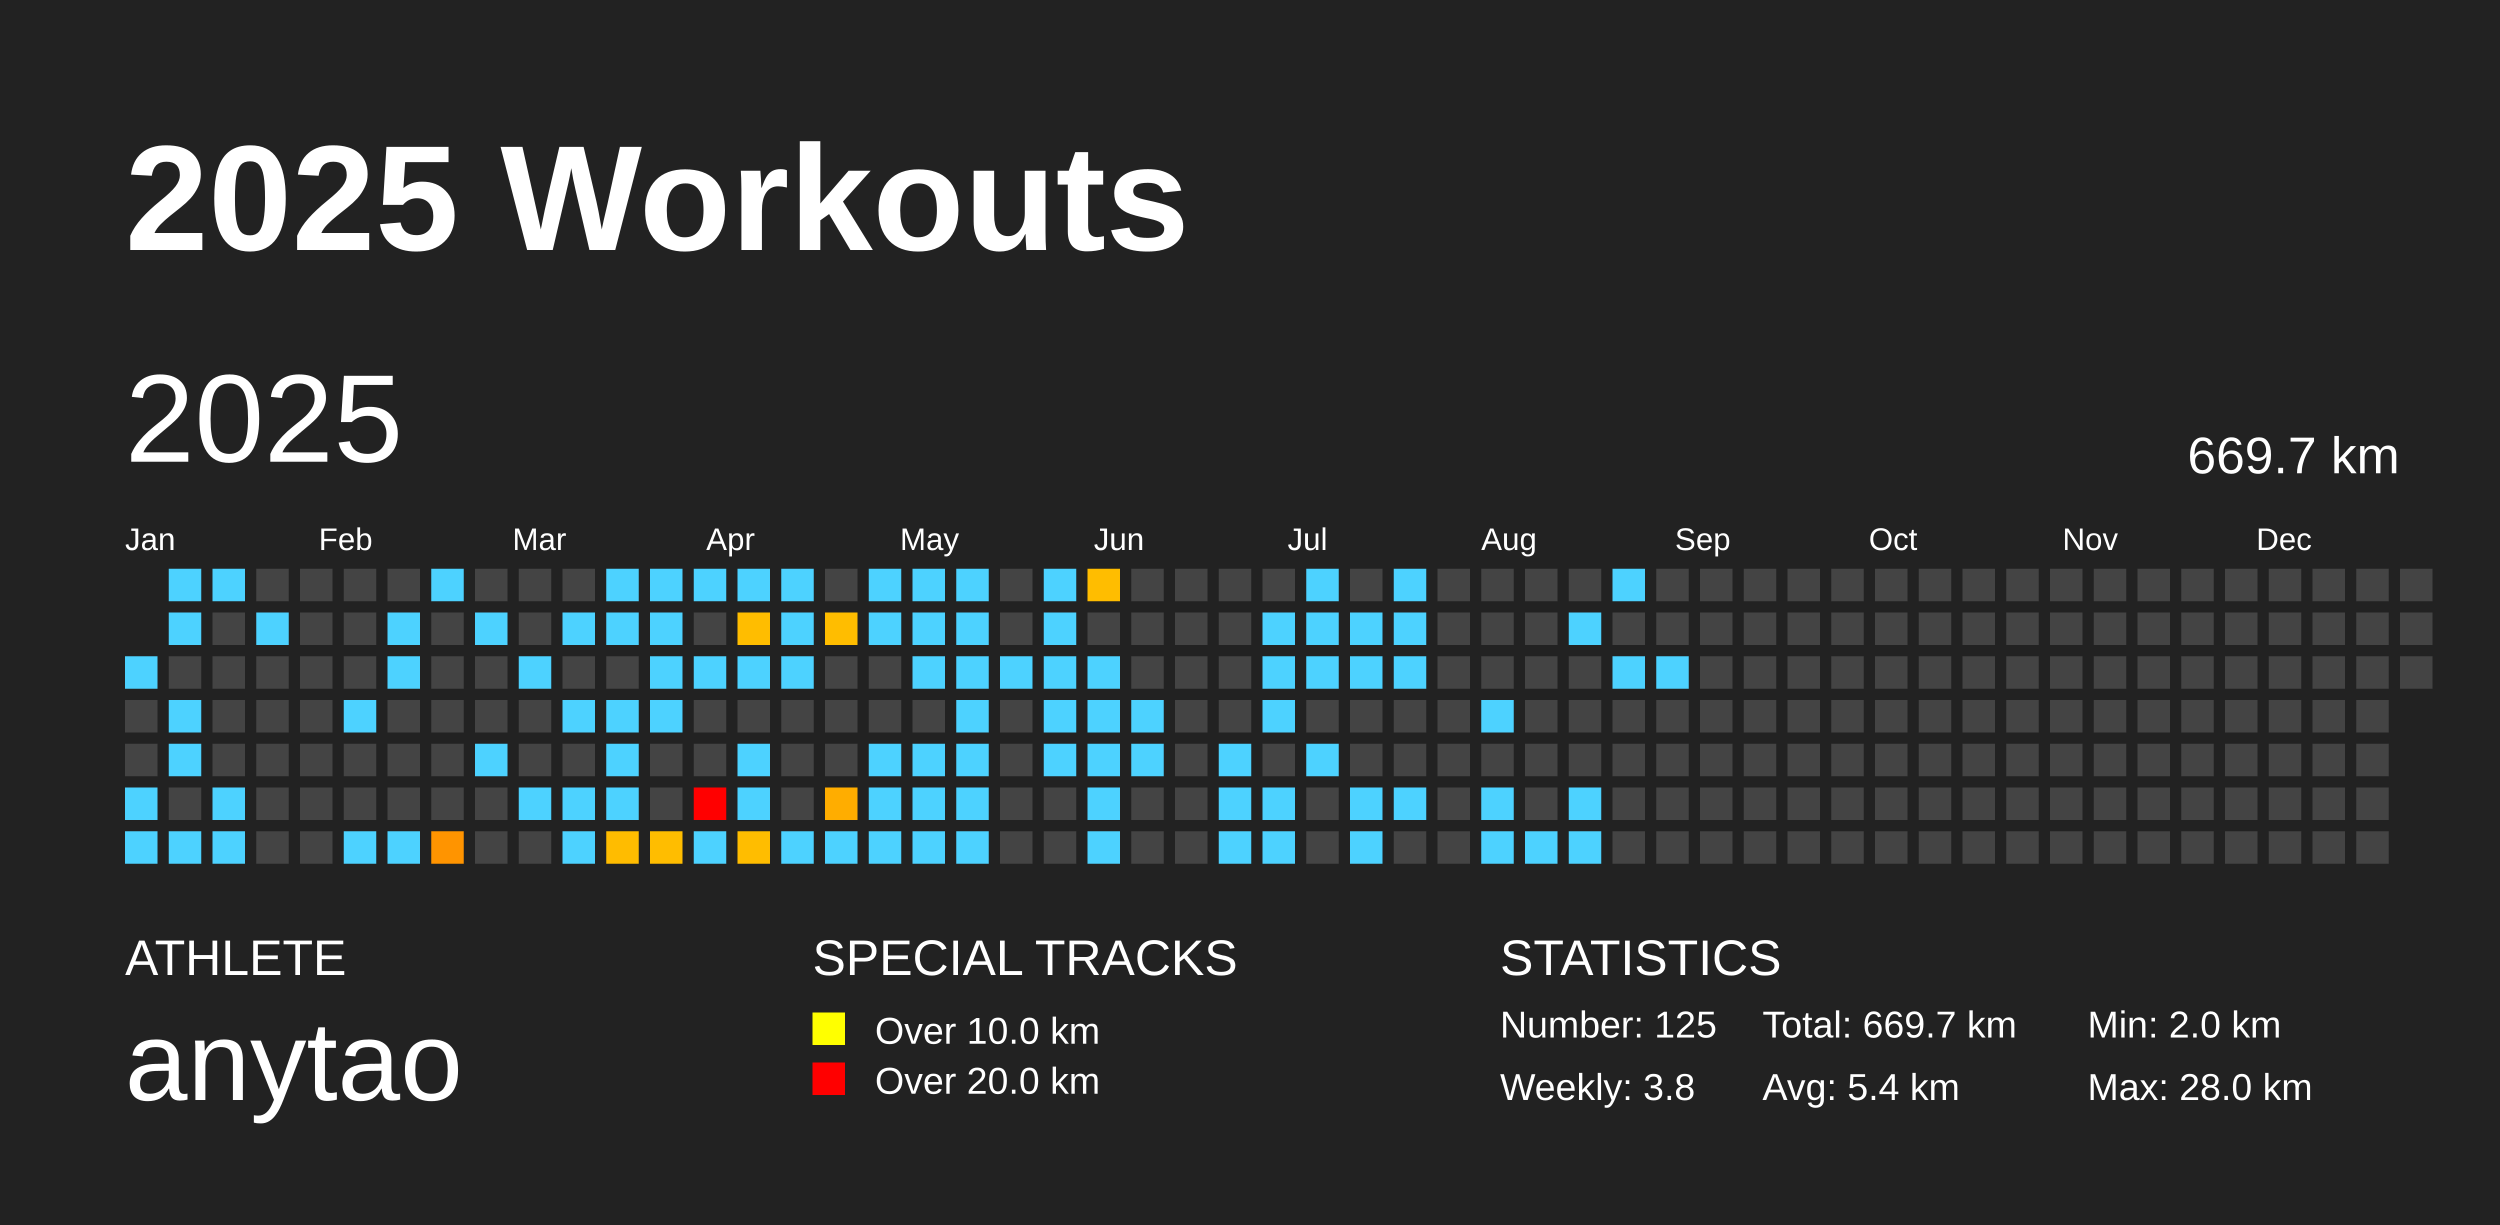
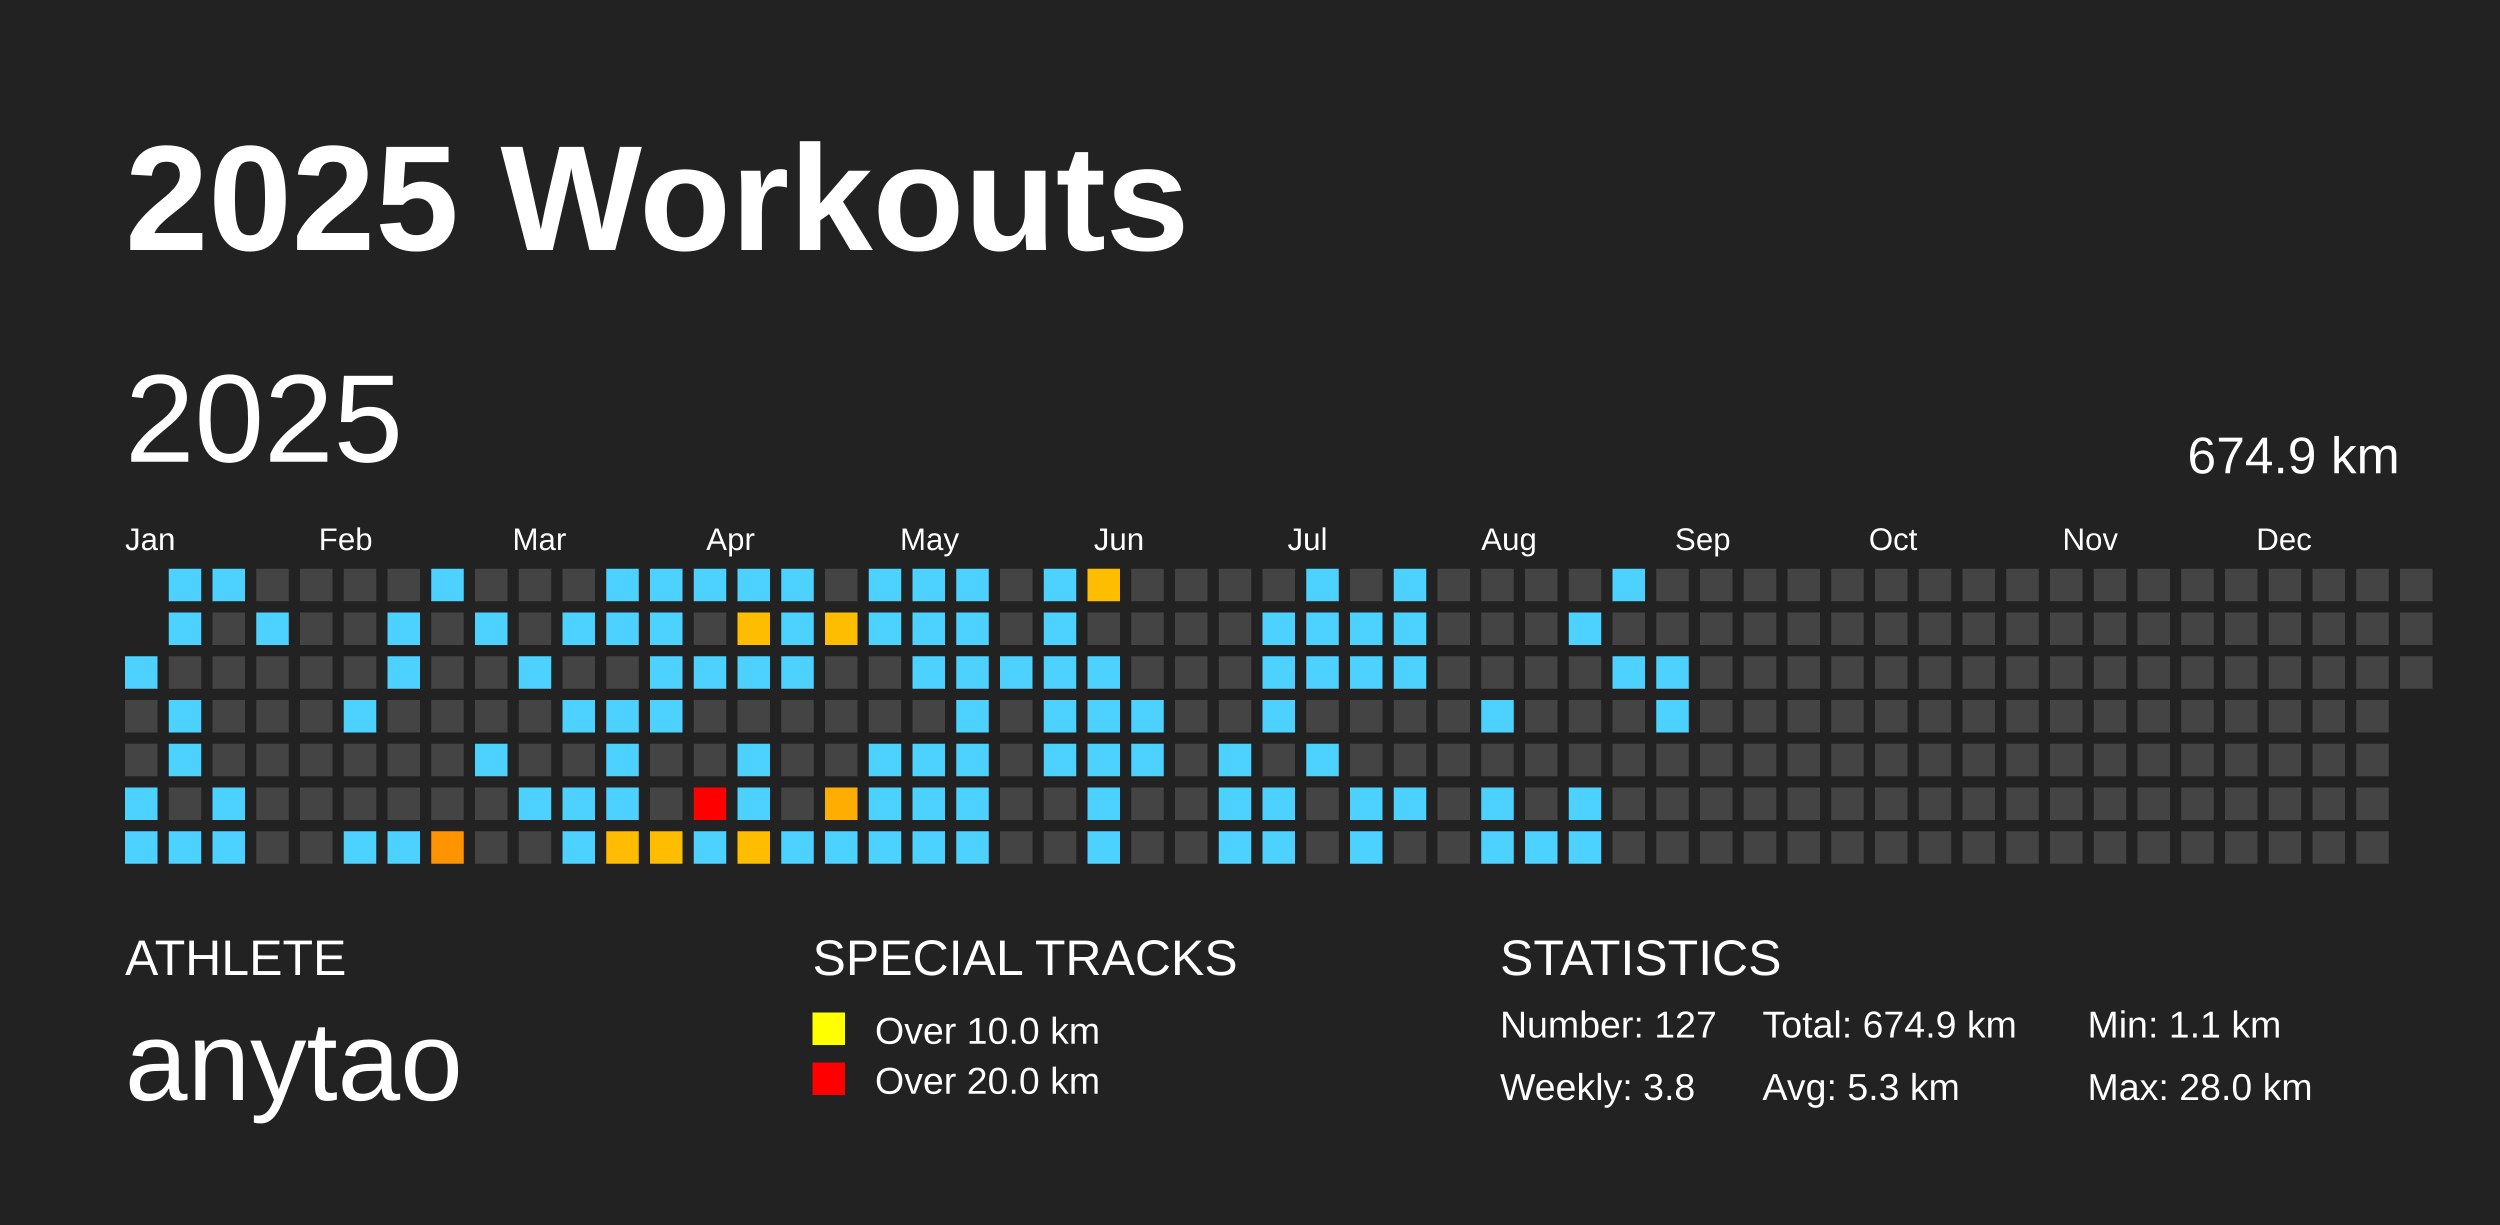
<svg xmlns="http://www.w3.org/2000/svg" baseProfile="full" height="98mm" version="1.1" viewBox="0,0,200,98" width="200mm">
  <defs />
  <rect fill="#222222" height="98" width="200" x="0" y="0" />
  <text fill="#FFFFFF" style="font-size:12px; font-family:Arial; font-weight:bold;" x="10" y="20">2025 Workouts</text>
  <text fill="#FFFFFF" style="font-size:4px; font-family:Arial" x="10" y="78">ATHLETE</text>
  <text fill="#FFFFFF" style="font-size:9px; font-family:Arial" x="10" y="88">anytao</text>
  <text fill="#FFFFFF" style="font-size:4px; font-family:Arial" x="65" y="78">SPECIAL TRACKS</text>
  <rect fill="yellow" height="2.6" width="2.6" x="65" y="81" />
  <text fill="#FFFFFF" style="font-size:3px; font-family:Arial" x="70" y="83.5">Over 10.0 km</text>
  <rect fill="red" height="2.6" width="2.6" x="65" y="85" />
  <text fill="#FFFFFF" style="font-size:3px; font-family:Arial" x="70" y="87.5">Over 20.0 km</text>
  <text fill="#FFFFFF" style="font-size:4px; font-family:Arial" x="120" y="78">STATISTICS</text>
-   <text fill="#FFFFFF" style="font-size:3px; font-family:Arial" x="120" y="83">Number: 125</text>
+   <text fill="#FFFFFF" style="font-size:3px; font-family:Arial" x="120" y="83">Number: 127</text>
  <text fill="#FFFFFF" style="font-size:3px; font-family:Arial" x="120" y="88">Weekly: 3.8</text>
-   <text fill="#FFFFFF" style="font-size:3px; font-family:Arial" x="141" y="83">Total: 669.7 km</text>
-   <text fill="#FFFFFF" style="font-size:3px; font-family:Arial" x="141" y="88">Avg: 5.4 km</text>
-   <text fill="#FFFFFF" style="font-size:3px; font-family:Arial" x="167" y="83">Min: 2.0 km</text>
+   <text fill="#FFFFFF" style="font-size:3px; font-family:Arial" x="141" y="83">Total: 674.9 km</text>
+   <text fill="#FFFFFF" style="font-size:3px; font-family:Arial" x="141" y="88">Avg: 5.3 km</text>
+   <text fill="#FFFFFF" style="font-size:3px; font-family:Arial" x="167" y="83">Min: 1.1 km</text>
  <text fill="#FFFFFF" style="font-size:3px; font-family:Arial" x="167" y="88">Max: 28.0 km</text>
  <text dominant-baseline="hanging" fill="#FFFFFF" style="font-size:10.0px; font-family:Arial;" x="10" y="30">2025</text>
-   <text dominant-baseline="hanging" fill="#FFFFFF" style="font-size:4.125px; font-family:Arial;" x="175" y="35">669.7 km</text>
+   <text dominant-baseline="hanging" fill="#FFFFFF" style="font-size:4.125px; font-family:Arial;" x="175" y="35">674.9 km</text>
  <text fill="#FFFFFF" style="font-size:2.5px; font-family:Arial" x="10.0" y="44">Jan</text>
  <text fill="#FFFFFF" style="font-size:2.5px; font-family:Arial" x="25.5" y="44">Feb</text>
  <text fill="#FFFFFF" style="font-size:2.5px; font-family:Arial" x="41.0" y="44">Mar</text>
  <text fill="#FFFFFF" style="font-size:2.5px; font-family:Arial" x="56.5" y="44">Apr</text>
  <text fill="#FFFFFF" style="font-size:2.5px; font-family:Arial" x="72.0" y="44">May</text>
  <text fill="#FFFFFF" style="font-size:2.5px; font-family:Arial" x="87.5" y="44">Jun</text>
  <text fill="#FFFFFF" style="font-size:2.5px; font-family:Arial" x="103.0" y="44">Jul</text>
  <text fill="#FFFFFF" style="font-size:2.5px; font-family:Arial" x="118.5" y="44">Aug</text>
  <text fill="#FFFFFF" style="font-size:2.5px; font-family:Arial" x="134.0" y="44">Sep</text>
  <text fill="#FFFFFF" style="font-size:2.5px; font-family:Arial" x="149.5" y="44">Oct</text>
  <text fill="#FFFFFF" style="font-size:2.5px; font-family:Arial" x="165.0" y="44">Nov</text>
  <text fill="#FFFFFF" style="font-size:2.5px; font-family:Arial" x="180.5" y="44">Dec</text>
  <rect fill="#4dd2ff" height="2.6" width="2.6" x="10.0" y="52.5" />
  <rect fill="#444444" height="2.6" width="2.6" x="10.0" y="56.0" />
  <rect fill="#444444" height="2.6" width="2.6" x="10.0" y="59.5" />
  <rect fill="#4dd2ff" height="2.6" width="2.6" x="10.0" y="63.0" />
  <rect fill="#4dd2ff" height="2.6" width="2.6" x="10.0" y="66.5" />
  <rect fill="#4dd2ff" height="2.6" width="2.6" x="13.5" y="45.5" />
  <rect fill="#4dd2ff" height="2.6" width="2.6" x="13.5" y="49.0" />
  <rect fill="#444444" height="2.6" width="2.6" x="13.5" y="52.5" />
  <rect fill="#4dd2ff" height="2.6" width="2.6" x="13.5" y="56.0" />
  <rect fill="#4dd2ff" height="2.6" width="2.6" x="13.5" y="59.5" />
  <rect fill="#444444" height="2.6" width="2.6" x="13.5" y="63.0" />
  <rect fill="#4dd2ff" height="2.6" width="2.6" x="13.5" y="66.5" />
  <rect fill="#4dd2ff" height="2.6" width="2.6" x="17.0" y="45.5" />
  <rect fill="#444444" height="2.6" width="2.6" x="17.0" y="49.0" />
  <rect fill="#444444" height="2.6" width="2.6" x="17.0" y="52.5" />
  <rect fill="#444444" height="2.6" width="2.6" x="17.0" y="56.0" />
  <rect fill="#444444" height="2.6" width="2.6" x="17.0" y="59.5" />
  <rect fill="#4dd2ff" height="2.6" width="2.6" x="17.0" y="63.0" />
  <rect fill="#4dd2ff" height="2.6" width="2.6" x="17.0" y="66.5" />
  <rect fill="#444444" height="2.6" width="2.6" x="20.5" y="45.5" />
  <rect fill="#4dd2ff" height="2.6" width="2.6" x="20.5" y="49.0" />
  <rect fill="#444444" height="2.6" width="2.6" x="20.5" y="52.5" />
  <rect fill="#444444" height="2.6" width="2.6" x="20.5" y="56.0" />
  <rect fill="#444444" height="2.6" width="2.6" x="20.5" y="59.5" />
  <rect fill="#444444" height="2.6" width="2.6" x="20.5" y="63.0" />
  <rect fill="#444444" height="2.6" width="2.6" x="20.5" y="66.5" />
  <rect fill="#444444" height="2.6" width="2.6" x="24.0" y="45.5" />
  <rect fill="#444444" height="2.6" width="2.6" x="24.0" y="49.0" />
  <rect fill="#444444" height="2.6" width="2.6" x="24.0" y="52.5" />
  <rect fill="#444444" height="2.6" width="2.6" x="24.0" y="56.0" />
  <rect fill="#444444" height="2.6" width="2.6" x="24.0" y="59.5" />
  <rect fill="#444444" height="2.6" width="2.6" x="24.0" y="63.0" />
  <rect fill="#444444" height="2.6" width="2.6" x="24.0" y="66.5" />
  <rect fill="#444444" height="2.6" width="2.6" x="27.5" y="45.5" />
  <rect fill="#444444" height="2.6" width="2.6" x="27.5" y="49.0" />
  <rect fill="#444444" height="2.6" width="2.6" x="27.5" y="52.5" />
  <rect fill="#4dd2ff" height="2.6" width="2.6" x="27.5" y="56.0" />
  <rect fill="#444444" height="2.6" width="2.6" x="27.5" y="59.5" />
  <rect fill="#444444" height="2.6" width="2.6" x="27.5" y="63.0" />
  <rect fill="#4dd2ff" height="2.6" width="2.6" x="27.5" y="66.5" />
  <rect fill="#444444" height="2.6" width="2.6" x="31.0" y="45.5" />
  <rect fill="#4dd2ff" height="2.6" width="2.6" x="31.0" y="49.0" />
  <rect fill="#4dd2ff" height="2.6" width="2.6" x="31.0" y="52.5" />
  <rect fill="#444444" height="2.6" width="2.6" x="31.0" y="56.0" />
  <rect fill="#444444" height="2.6" width="2.6" x="31.0" y="59.5" />
  <rect fill="#444444" height="2.6" width="2.6" x="31.0" y="63.0" />
  <rect fill="#4dd2ff" height="2.6" width="2.6" x="31.0" y="66.5" />
  <rect fill="#4dd2ff" height="2.6" width="2.6" x="34.5" y="45.5" />
  <rect fill="#444444" height="2.6" width="2.6" x="34.5" y="49.0" />
  <rect fill="#444444" height="2.6" width="2.6" x="34.5" y="52.5" />
  <rect fill="#444444" height="2.6" width="2.6" x="34.5" y="56.0" />
  <rect fill="#444444" height="2.6" width="2.6" x="34.5" y="59.5" />
  <rect fill="#444444" height="2.6" width="2.6" x="34.5" y="63.0" />
  <rect fill="#ff9400" height="2.6" width="2.6" x="34.5" y="66.5" />
  <rect fill="#444444" height="2.6" width="2.6" x="38.0" y="45.5" />
  <rect fill="#4dd2ff" height="2.6" width="2.6" x="38.0" y="49.0" />
  <rect fill="#444444" height="2.6" width="2.6" x="38.0" y="52.5" />
  <rect fill="#444444" height="2.6" width="2.6" x="38.0" y="56.0" />
  <rect fill="#4dd2ff" height="2.6" width="2.6" x="38.0" y="59.5" />
  <rect fill="#444444" height="2.6" width="2.6" x="38.0" y="63.0" />
  <rect fill="#444444" height="2.6" width="2.6" x="38.0" y="66.5" />
  <rect fill="#444444" height="2.6" width="2.6" x="41.5" y="45.5" />
  <rect fill="#444444" height="2.6" width="2.6" x="41.5" y="49.0" />
  <rect fill="#4dd2ff" height="2.6" width="2.6" x="41.5" y="52.5" />
  <rect fill="#444444" height="2.6" width="2.6" x="41.5" y="56.0" />
  <rect fill="#444444" height="2.6" width="2.6" x="41.5" y="59.5" />
  <rect fill="#4dd2ff" height="2.6" width="2.6" x="41.5" y="63.0" />
  <rect fill="#444444" height="2.6" width="2.6" x="41.5" y="66.5" />
  <rect fill="#444444" height="2.6" width="2.6" x="45.0" y="45.5" />
  <rect fill="#4dd2ff" height="2.6" width="2.6" x="45.0" y="49.0" />
  <rect fill="#444444" height="2.6" width="2.6" x="45.0" y="52.5" />
  <rect fill="#4dd2ff" height="2.6" width="2.6" x="45.0" y="56.0" />
  <rect fill="#444444" height="2.6" width="2.6" x="45.0" y="59.5" />
  <rect fill="#4dd2ff" height="2.6" width="2.6" x="45.0" y="63.0" />
  <rect fill="#4dd2ff" height="2.6" width="2.6" x="45.0" y="66.5" />
  <rect fill="#4dd2ff" height="2.6" width="2.6" x="48.5" y="45.5" />
  <rect fill="#4dd2ff" height="2.6" width="2.6" x="48.5" y="49.0" />
  <rect fill="#444444" height="2.6" width="2.6" x="48.5" y="52.5" />
  <rect fill="#4dd2ff" height="2.6" width="2.6" x="48.5" y="56.0" />
  <rect fill="#4dd2ff" height="2.6" width="2.6" x="48.5" y="59.5" />
  <rect fill="#4dd2ff" height="2.6" width="2.6" x="48.5" y="63.0" />
  <rect fill="#ffbc00" height="2.6" width="2.6" x="48.5" y="66.5" />
  <rect fill="#4dd2ff" height="2.6" width="2.6" x="52.0" y="45.5" />
  <rect fill="#4dd2ff" height="2.6" width="2.6" x="52.0" y="49.0" />
  <rect fill="#4dd2ff" height="2.6" width="2.6" x="52.0" y="52.5" />
  <rect fill="#4dd2ff" height="2.6" width="2.6" x="52.0" y="56.0" />
  <rect fill="#444444" height="2.6" width="2.6" x="52.0" y="59.5" />
  <rect fill="#444444" height="2.6" width="2.6" x="52.0" y="63.0" />
  <rect fill="#ffbd00" height="2.6" width="2.6" x="52.0" y="66.5" />
  <rect fill="#4dd2ff" height="2.6" width="2.6" x="55.5" y="45.5" />
  <rect fill="#444444" height="2.6" width="2.6" x="55.5" y="49.0" />
  <rect fill="#4dd2ff" height="2.6" width="2.6" x="55.5" y="52.5" />
  <rect fill="#444444" height="2.6" width="2.6" x="55.5" y="56.0" />
  <rect fill="#444444" height="2.6" width="2.6" x="55.5" y="59.5" />
  <rect fill="red" height="2.6" width="2.6" x="55.5" y="63.0" />
  <rect fill="#4dd2ff" height="2.6" width="2.6" x="55.5" y="66.5" />
  <rect fill="#4dd2ff" height="2.6" width="2.6" x="59.0" y="45.5" />
  <rect fill="#ffbd00" height="2.6" width="2.6" x="59.0" y="49.0" />
  <rect fill="#4dd2ff" height="2.6" width="2.6" x="59.0" y="52.5" />
  <rect fill="#444444" height="2.6" width="2.6" x="59.0" y="56.0" />
  <rect fill="#4dd2ff" height="2.6" width="2.6" x="59.0" y="59.5" />
  <rect fill="#4dd2ff" height="2.6" width="2.6" x="59.0" y="63.0" />
  <rect fill="#ffbd00" height="2.6" width="2.6" x="59.0" y="66.5" />
  <rect fill="#4dd2ff" height="2.6" width="2.6" x="62.5" y="45.5" />
  <rect fill="#4dd2ff" height="2.6" width="2.6" x="62.5" y="49.0" />
  <rect fill="#4dd2ff" height="2.6" width="2.6" x="62.5" y="52.5" />
  <rect fill="#444444" height="2.6" width="2.6" x="62.5" y="56.0" />
  <rect fill="#444444" height="2.6" width="2.6" x="62.5" y="59.5" />
  <rect fill="#444444" height="2.6" width="2.6" x="62.5" y="63.0" />
  <rect fill="#4dd2ff" height="2.6" width="2.6" x="62.5" y="66.5" />
  <rect fill="#444444" height="2.6" width="2.6" x="66.0" y="45.5" />
  <rect fill="#ffbd00" height="2.6" width="2.6" x="66.0" y="49.0" />
  <rect fill="#444444" height="2.6" width="2.6" x="66.0" y="52.5" />
  <rect fill="#444444" height="2.6" width="2.6" x="66.0" y="56.0" />
  <rect fill="#444444" height="2.6" width="2.6" x="66.0" y="59.5" />
  <rect fill="#ffad00" height="2.6" width="2.6" x="66.0" y="63.0" />
  <rect fill="#4dd2ff" height="2.6" width="2.6" x="66.0" y="66.5" />
  <rect fill="#4dd2ff" height="2.6" width="2.6" x="69.5" y="45.5" />
  <rect fill="#4dd2ff" height="2.6" width="2.6" x="69.5" y="49.0" />
  <rect fill="#444444" height="2.6" width="2.6" x="69.5" y="52.5" />
  <rect fill="#444444" height="2.6" width="2.6" x="69.5" y="56.0" />
  <rect fill="#4dd2ff" height="2.6" width="2.6" x="69.5" y="59.5" />
  <rect fill="#4dd2ff" height="2.6" width="2.6" x="69.5" y="63.0" />
  <rect fill="#4dd2ff" height="2.6" width="2.6" x="69.5" y="66.5" />
  <rect fill="#4dd2ff" height="2.6" width="2.6" x="73.0" y="45.5" />
  <rect fill="#4dd2ff" height="2.6" width="2.6" x="73.0" y="49.0" />
  <rect fill="#4dd2ff" height="2.6" width="2.6" x="73.0" y="52.5" />
  <rect fill="#444444" height="2.6" width="2.6" x="73.0" y="56.0" />
  <rect fill="#4dd2ff" height="2.6" width="2.6" x="73.0" y="59.5" />
  <rect fill="#4dd2ff" height="2.6" width="2.6" x="73.0" y="63.0" />
  <rect fill="#4dd2ff" height="2.6" width="2.6" x="73.0" y="66.5" />
  <rect fill="#4dd2ff" height="2.6" width="2.6" x="76.5" y="45.5" />
  <rect fill="#4dd2ff" height="2.6" width="2.6" x="76.5" y="49.0" />
  <rect fill="#4dd2ff" height="2.6" width="2.6" x="76.5" y="52.5" />
  <rect fill="#4dd2ff" height="2.6" width="2.6" x="76.5" y="56.0" />
  <rect fill="#4dd2ff" height="2.6" width="2.6" x="76.5" y="59.5" />
  <rect fill="#4dd2ff" height="2.6" width="2.6" x="76.5" y="63.0" />
  <rect fill="#4dd2ff" height="2.6" width="2.6" x="76.5" y="66.5" />
  <rect fill="#444444" height="2.6" width="2.6" x="80.0" y="45.5" />
  <rect fill="#444444" height="2.6" width="2.6" x="80.0" y="49.0" />
  <rect fill="#4dd2ff" height="2.6" width="2.6" x="80.0" y="52.5" />
  <rect fill="#444444" height="2.6" width="2.6" x="80.0" y="56.0" />
  <rect fill="#444444" height="2.6" width="2.6" x="80.0" y="59.5" />
  <rect fill="#444444" height="2.6" width="2.6" x="80.0" y="63.0" />
  <rect fill="#444444" height="2.6" width="2.6" x="80.0" y="66.5" />
  <rect fill="#4dd2ff" height="2.6" width="2.6" x="83.5" y="45.5" />
  <rect fill="#4dd2ff" height="2.6" width="2.6" x="83.5" y="49.0" />
  <rect fill="#4dd2ff" height="2.6" width="2.6" x="83.5" y="52.5" />
  <rect fill="#4dd2ff" height="2.6" width="2.6" x="83.5" y="56.0" />
  <rect fill="#4dd2ff" height="2.6" width="2.6" x="83.5" y="59.5" />
  <rect fill="#444444" height="2.6" width="2.6" x="83.5" y="63.0" />
  <rect fill="#444444" height="2.6" width="2.6" x="83.5" y="66.5" />
  <rect fill="#ffbd00" height="2.6" width="2.6" x="87.0" y="45.5" />
  <rect fill="#444444" height="2.6" width="2.6" x="87.0" y="49.0" />
  <rect fill="#4dd2ff" height="2.6" width="2.6" x="87.0" y="52.5" />
  <rect fill="#4dd2ff" height="2.6" width="2.6" x="87.0" y="56.0" />
  <rect fill="#4dd2ff" height="2.6" width="2.6" x="87.0" y="59.5" />
  <rect fill="#4dd2ff" height="2.6" width="2.6" x="87.0" y="63.0" />
  <rect fill="#4dd2ff" height="2.6" width="2.6" x="87.0" y="66.5" />
  <rect fill="#444444" height="2.6" width="2.6" x="90.5" y="45.5" />
  <rect fill="#444444" height="2.6" width="2.6" x="90.5" y="49.0" />
  <rect fill="#444444" height="2.6" width="2.6" x="90.5" y="52.5" />
  <rect fill="#4dd2ff" height="2.6" width="2.6" x="90.5" y="56.0" />
  <rect fill="#4dd2ff" height="2.6" width="2.6" x="90.5" y="59.5" />
  <rect fill="#444444" height="2.6" width="2.6" x="90.5" y="63.0" />
  <rect fill="#444444" height="2.6" width="2.6" x="90.5" y="66.5" />
  <rect fill="#444444" height="2.6" width="2.6" x="94.0" y="45.5" />
  <rect fill="#444444" height="2.6" width="2.6" x="94.0" y="49.0" />
  <rect fill="#444444" height="2.6" width="2.6" x="94.0" y="52.5" />
  <rect fill="#444444" height="2.6" width="2.6" x="94.0" y="56.0" />
  <rect fill="#444444" height="2.6" width="2.6" x="94.0" y="59.5" />
  <rect fill="#444444" height="2.6" width="2.6" x="94.0" y="63.0" />
  <rect fill="#444444" height="2.6" width="2.6" x="94.0" y="66.5" />
  <rect fill="#444444" height="2.6" width="2.6" x="97.5" y="45.5" />
  <rect fill="#444444" height="2.6" width="2.6" x="97.5" y="49.0" />
  <rect fill="#444444" height="2.6" width="2.6" x="97.5" y="52.5" />
  <rect fill="#444444" height="2.6" width="2.6" x="97.5" y="56.0" />
  <rect fill="#4dd2ff" height="2.6" width="2.6" x="97.5" y="59.5" />
  <rect fill="#4dd2ff" height="2.6" width="2.6" x="97.5" y="63.0" />
  <rect fill="#4dd2ff" height="2.6" width="2.6" x="97.5" y="66.5" />
  <rect fill="#444444" height="2.6" width="2.6" x="101.0" y="45.5" />
  <rect fill="#4dd2ff" height="2.6" width="2.6" x="101.0" y="49.0" />
  <rect fill="#4dd2ff" height="2.6" width="2.6" x="101.0" y="52.5" />
  <rect fill="#4dd2ff" height="2.6" width="2.6" x="101.0" y="56.0" />
  <rect fill="#444444" height="2.6" width="2.6" x="101.0" y="59.5" />
  <rect fill="#4dd2ff" height="2.6" width="2.6" x="101.0" y="63.0" />
  <rect fill="#4dd2ff" height="2.6" width="2.6" x="101.0" y="66.5" />
  <rect fill="#4dd2ff" height="2.6" width="2.6" x="104.5" y="45.5" />
  <rect fill="#4dd2ff" height="2.6" width="2.6" x="104.5" y="49.0" />
  <rect fill="#4dd2ff" height="2.6" width="2.6" x="104.5" y="52.5" />
  <rect fill="#444444" height="2.6" width="2.6" x="104.5" y="56.0" />
  <rect fill="#4dd2ff" height="2.6" width="2.6" x="104.5" y="59.5" />
  <rect fill="#444444" height="2.6" width="2.6" x="104.5" y="63.0" />
  <rect fill="#444444" height="2.6" width="2.6" x="104.5" y="66.5" />
  <rect fill="#444444" height="2.6" width="2.6" x="108.0" y="45.5" />
  <rect fill="#4dd2ff" height="2.6" width="2.6" x="108.0" y="49.0" />
  <rect fill="#4dd2ff" height="2.6" width="2.6" x="108.0" y="52.5" />
  <rect fill="#444444" height="2.6" width="2.6" x="108.0" y="56.0" />
  <rect fill="#444444" height="2.6" width="2.6" x="108.0" y="59.5" />
  <rect fill="#4dd2ff" height="2.6" width="2.6" x="108.0" y="63.0" />
  <rect fill="#4dd2ff" height="2.6" width="2.6" x="108.0" y="66.5" />
  <rect fill="#4dd2ff" height="2.6" width="2.6" x="111.5" y="45.5" />
  <rect fill="#4dd2ff" height="2.6" width="2.6" x="111.5" y="49.0" />
  <rect fill="#4dd2ff" height="2.6" width="2.6" x="111.5" y="52.5" />
  <rect fill="#444444" height="2.6" width="2.6" x="111.5" y="56.0" />
  <rect fill="#444444" height="2.6" width="2.6" x="111.5" y="59.5" />
  <rect fill="#4dd2ff" height="2.6" width="2.6" x="111.5" y="63.0" />
  <rect fill="#444444" height="2.6" width="2.6" x="111.5" y="66.5" />
  <rect fill="#444444" height="2.6" width="2.6" x="115.0" y="45.5" />
  <rect fill="#444444" height="2.6" width="2.6" x="115.0" y="49.0" />
  <rect fill="#444444" height="2.6" width="2.6" x="115.0" y="52.5" />
  <rect fill="#444444" height="2.6" width="2.6" x="115.0" y="56.0" />
  <rect fill="#444444" height="2.6" width="2.6" x="115.0" y="59.5" />
  <rect fill="#444444" height="2.6" width="2.6" x="115.0" y="63.0" />
  <rect fill="#444444" height="2.6" width="2.6" x="115.0" y="66.5" />
  <rect fill="#444444" height="2.6" width="2.6" x="118.5" y="45.5" />
  <rect fill="#444444" height="2.6" width="2.6" x="118.5" y="49.0" />
  <rect fill="#444444" height="2.6" width="2.6" x="118.5" y="52.5" />
  <rect fill="#4dd2ff" height="2.6" width="2.6" x="118.5" y="56.0" />
  <rect fill="#444444" height="2.6" width="2.6" x="118.5" y="59.5" />
  <rect fill="#4dd2ff" height="2.6" width="2.6" x="118.5" y="63.0" />
  <rect fill="#4dd2ff" height="2.6" width="2.6" x="118.5" y="66.5" />
  <rect fill="#444444" height="2.6" width="2.6" x="122.0" y="45.5" />
  <rect fill="#444444" height="2.6" width="2.6" x="122.0" y="49.0" />
  <rect fill="#444444" height="2.6" width="2.6" x="122.0" y="52.5" />
  <rect fill="#444444" height="2.6" width="2.6" x="122.0" y="56.0" />
  <rect fill="#444444" height="2.6" width="2.6" x="122.0" y="59.5" />
  <rect fill="#444444" height="2.6" width="2.6" x="122.0" y="63.0" />
  <rect fill="#4dd2ff" height="2.6" width="2.6" x="122.0" y="66.5" />
  <rect fill="#444444" height="2.6" width="2.6" x="125.5" y="45.5" />
  <rect fill="#4dd2ff" height="2.6" width="2.6" x="125.5" y="49.0" />
  <rect fill="#444444" height="2.6" width="2.6" x="125.5" y="52.5" />
  <rect fill="#444444" height="2.6" width="2.6" x="125.5" y="56.0" />
  <rect fill="#444444" height="2.6" width="2.6" x="125.5" y="59.5" />
  <rect fill="#4dd2ff" height="2.6" width="2.6" x="125.5" y="63.0" />
  <rect fill="#4dd2ff" height="2.6" width="2.6" x="125.5" y="66.5" />
  <rect fill="#4dd2ff" height="2.6" width="2.6" x="129.0" y="45.5" />
  <rect fill="#444444" height="2.6" width="2.6" x="129.0" y="49.0" />
  <rect fill="#4dd2ff" height="2.6" width="2.6" x="129.0" y="52.5" />
  <rect fill="#444444" height="2.6" width="2.6" x="129.0" y="56.0" />
  <rect fill="#444444" height="2.6" width="2.6" x="129.0" y="59.5" />
  <rect fill="#444444" height="2.6" width="2.6" x="129.0" y="63.0" />
  <rect fill="#444444" height="2.6" width="2.6" x="129.0" y="66.5" />
  <rect fill="#444444" height="2.6" width="2.6" x="132.5" y="45.5" />
  <rect fill="#444444" height="2.6" width="2.6" x="132.5" y="49.0" />
  <rect fill="#4dd2ff" height="2.6" width="2.6" x="132.5" y="52.5" />
-   <rect fill="#444444" height="2.6" width="2.6" x="132.5" y="56.0" />
+   <rect fill="#4dd2ff" height="2.6" width="2.6" x="132.5" y="56.0" />
  <rect fill="#444444" height="2.6" width="2.6" x="132.5" y="59.5" />
  <rect fill="#444444" height="2.6" width="2.6" x="132.5" y="63.0" />
  <rect fill="#444444" height="2.6" width="2.6" x="132.5" y="66.5" />
  <rect fill="#444444" height="2.6" width="2.6" x="136.0" y="45.5" />
  <rect fill="#444444" height="2.6" width="2.6" x="136.0" y="49.0" />
  <rect fill="#444444" height="2.6" width="2.6" x="136.0" y="52.5" />
  <rect fill="#444444" height="2.6" width="2.6" x="136.0" y="56.0" />
  <rect fill="#444444" height="2.6" width="2.6" x="136.0" y="59.5" />
  <rect fill="#444444" height="2.6" width="2.6" x="136.0" y="63.0" />
  <rect fill="#444444" height="2.6" width="2.6" x="136.0" y="66.5" />
  <rect fill="#444444" height="2.6" width="2.6" x="139.5" y="45.5" />
  <rect fill="#444444" height="2.6" width="2.6" x="139.5" y="49.0" />
  <rect fill="#444444" height="2.6" width="2.6" x="139.5" y="52.5" />
  <rect fill="#444444" height="2.6" width="2.6" x="139.5" y="56.0" />
  <rect fill="#444444" height="2.6" width="2.6" x="139.5" y="59.5" />
  <rect fill="#444444" height="2.6" width="2.6" x="139.5" y="63.0" />
  <rect fill="#444444" height="2.6" width="2.6" x="139.5" y="66.5" />
  <rect fill="#444444" height="2.6" width="2.6" x="143.0" y="45.5" />
  <rect fill="#444444" height="2.6" width="2.6" x="143.0" y="49.0" />
  <rect fill="#444444" height="2.6" width="2.6" x="143.0" y="52.5" />
  <rect fill="#444444" height="2.6" width="2.6" x="143.0" y="56.0" />
  <rect fill="#444444" height="2.6" width="2.6" x="143.0" y="59.5" />
  <rect fill="#444444" height="2.6" width="2.6" x="143.0" y="63.0" />
  <rect fill="#444444" height="2.6" width="2.6" x="143.0" y="66.5" />
  <rect fill="#444444" height="2.6" width="2.6" x="146.5" y="45.5" />
  <rect fill="#444444" height="2.6" width="2.6" x="146.5" y="49.0" />
  <rect fill="#444444" height="2.6" width="2.6" x="146.5" y="52.5" />
  <rect fill="#444444" height="2.6" width="2.6" x="146.5" y="56.0" />
  <rect fill="#444444" height="2.6" width="2.6" x="146.5" y="59.5" />
  <rect fill="#444444" height="2.6" width="2.6" x="146.5" y="63.0" />
  <rect fill="#444444" height="2.6" width="2.6" x="146.5" y="66.5" />
  <rect fill="#444444" height="2.6" width="2.6" x="150.0" y="45.5" />
  <rect fill="#444444" height="2.6" width="2.6" x="150.0" y="49.0" />
  <rect fill="#444444" height="2.6" width="2.6" x="150.0" y="52.5" />
  <rect fill="#444444" height="2.6" width="2.6" x="150.0" y="56.0" />
  <rect fill="#444444" height="2.6" width="2.6" x="150.0" y="59.5" />
  <rect fill="#444444" height="2.6" width="2.6" x="150.0" y="63.0" />
  <rect fill="#444444" height="2.6" width="2.6" x="150.0" y="66.5" />
  <rect fill="#444444" height="2.6" width="2.6" x="153.5" y="45.5" />
  <rect fill="#444444" height="2.6" width="2.6" x="153.5" y="49.0" />
  <rect fill="#444444" height="2.6" width="2.6" x="153.5" y="52.5" />
  <rect fill="#444444" height="2.6" width="2.6" x="153.5" y="56.0" />
  <rect fill="#444444" height="2.6" width="2.6" x="153.5" y="59.5" />
  <rect fill="#444444" height="2.6" width="2.6" x="153.5" y="63.0" />
  <rect fill="#444444" height="2.6" width="2.6" x="153.5" y="66.5" />
  <rect fill="#444444" height="2.6" width="2.6" x="157.0" y="45.5" />
  <rect fill="#444444" height="2.6" width="2.6" x="157.0" y="49.0" />
  <rect fill="#444444" height="2.6" width="2.6" x="157.0" y="52.5" />
  <rect fill="#444444" height="2.6" width="2.6" x="157.0" y="56.0" />
  <rect fill="#444444" height="2.6" width="2.6" x="157.0" y="59.5" />
  <rect fill="#444444" height="2.6" width="2.6" x="157.0" y="63.0" />
  <rect fill="#444444" height="2.6" width="2.6" x="157.0" y="66.5" />
  <rect fill="#444444" height="2.6" width="2.6" x="160.5" y="45.5" />
  <rect fill="#444444" height="2.6" width="2.6" x="160.5" y="49.0" />
  <rect fill="#444444" height="2.6" width="2.6" x="160.5" y="52.5" />
  <rect fill="#444444" height="2.6" width="2.6" x="160.5" y="56.0" />
  <rect fill="#444444" height="2.6" width="2.6" x="160.5" y="59.5" />
  <rect fill="#444444" height="2.6" width="2.6" x="160.5" y="63.0" />
  <rect fill="#444444" height="2.6" width="2.6" x="160.5" y="66.5" />
  <rect fill="#444444" height="2.6" width="2.6" x="164.0" y="45.5" />
  <rect fill="#444444" height="2.6" width="2.6" x="164.0" y="49.0" />
  <rect fill="#444444" height="2.6" width="2.6" x="164.0" y="52.5" />
  <rect fill="#444444" height="2.6" width="2.6" x="164.0" y="56.0" />
  <rect fill="#444444" height="2.6" width="2.6" x="164.0" y="59.5" />
  <rect fill="#444444" height="2.6" width="2.6" x="164.0" y="63.0" />
  <rect fill="#444444" height="2.6" width="2.6" x="164.0" y="66.5" />
  <rect fill="#444444" height="2.6" width="2.6" x="167.5" y="45.5" />
  <rect fill="#444444" height="2.6" width="2.6" x="167.5" y="49.0" />
  <rect fill="#444444" height="2.6" width="2.6" x="167.5" y="52.5" />
  <rect fill="#444444" height="2.6" width="2.6" x="167.5" y="56.0" />
  <rect fill="#444444" height="2.6" width="2.6" x="167.5" y="59.5" />
  <rect fill="#444444" height="2.6" width="2.6" x="167.5" y="63.0" />
  <rect fill="#444444" height="2.6" width="2.6" x="167.5" y="66.5" />
  <rect fill="#444444" height="2.6" width="2.6" x="171.0" y="45.5" />
  <rect fill="#444444" height="2.6" width="2.6" x="171.0" y="49.0" />
  <rect fill="#444444" height="2.6" width="2.6" x="171.0" y="52.5" />
  <rect fill="#444444" height="2.6" width="2.6" x="171.0" y="56.0" />
  <rect fill="#444444" height="2.6" width="2.6" x="171.0" y="59.5" />
  <rect fill="#444444" height="2.6" width="2.6" x="171.0" y="63.0" />
  <rect fill="#444444" height="2.6" width="2.6" x="171.0" y="66.5" />
  <rect fill="#444444" height="2.6" width="2.6" x="174.5" y="45.5" />
  <rect fill="#444444" height="2.6" width="2.6" x="174.5" y="49.0" />
  <rect fill="#444444" height="2.6" width="2.6" x="174.5" y="52.5" />
  <rect fill="#444444" height="2.6" width="2.6" x="174.5" y="56.0" />
  <rect fill="#444444" height="2.6" width="2.6" x="174.5" y="59.5" />
  <rect fill="#444444" height="2.6" width="2.6" x="174.5" y="63.0" />
  <rect fill="#444444" height="2.6" width="2.6" x="174.5" y="66.5" />
  <rect fill="#444444" height="2.6" width="2.6" x="178.0" y="45.5" />
  <rect fill="#444444" height="2.6" width="2.6" x="178.0" y="49.0" />
  <rect fill="#444444" height="2.6" width="2.6" x="178.0" y="52.5" />
  <rect fill="#444444" height="2.6" width="2.6" x="178.0" y="56.0" />
  <rect fill="#444444" height="2.6" width="2.6" x="178.0" y="59.5" />
  <rect fill="#444444" height="2.6" width="2.6" x="178.0" y="63.0" />
  <rect fill="#444444" height="2.6" width="2.6" x="178.0" y="66.5" />
  <rect fill="#444444" height="2.6" width="2.6" x="181.5" y="45.5" />
  <rect fill="#444444" height="2.6" width="2.6" x="181.5" y="49.0" />
  <rect fill="#444444" height="2.6" width="2.6" x="181.5" y="52.5" />
  <rect fill="#444444" height="2.6" width="2.6" x="181.5" y="56.0" />
  <rect fill="#444444" height="2.6" width="2.6" x="181.5" y="59.5" />
  <rect fill="#444444" height="2.6" width="2.6" x="181.5" y="63.0" />
  <rect fill="#444444" height="2.6" width="2.6" x="181.5" y="66.5" />
  <rect fill="#444444" height="2.6" width="2.6" x="185.0" y="45.5" />
  <rect fill="#444444" height="2.6" width="2.6" x="185.0" y="49.0" />
  <rect fill="#444444" height="2.6" width="2.6" x="185.0" y="52.5" />
  <rect fill="#444444" height="2.6" width="2.6" x="185.0" y="56.0" />
  <rect fill="#444444" height="2.6" width="2.6" x="185.0" y="59.5" />
  <rect fill="#444444" height="2.6" width="2.6" x="185.0" y="63.0" />
  <rect fill="#444444" height="2.6" width="2.6" x="185.0" y="66.5" />
  <rect fill="#444444" height="2.6" width="2.6" x="188.5" y="45.5" />
  <rect fill="#444444" height="2.6" width="2.6" x="188.5" y="49.0" />
  <rect fill="#444444" height="2.6" width="2.6" x="188.5" y="52.5" />
  <rect fill="#444444" height="2.6" width="2.6" x="188.5" y="56.0" />
  <rect fill="#444444" height="2.6" width="2.6" x="188.5" y="59.5" />
  <rect fill="#444444" height="2.6" width="2.6" x="188.5" y="63.0" />
  <rect fill="#444444" height="2.6" width="2.6" x="188.5" y="66.5" />
  <rect fill="#444444" height="2.6" width="2.6" x="192.0" y="45.5" />
  <rect fill="#444444" height="2.6" width="2.6" x="192.0" y="49.0" />
  <rect fill="#444444" height="2.6" width="2.6" x="192.0" y="52.5" />
</svg>
